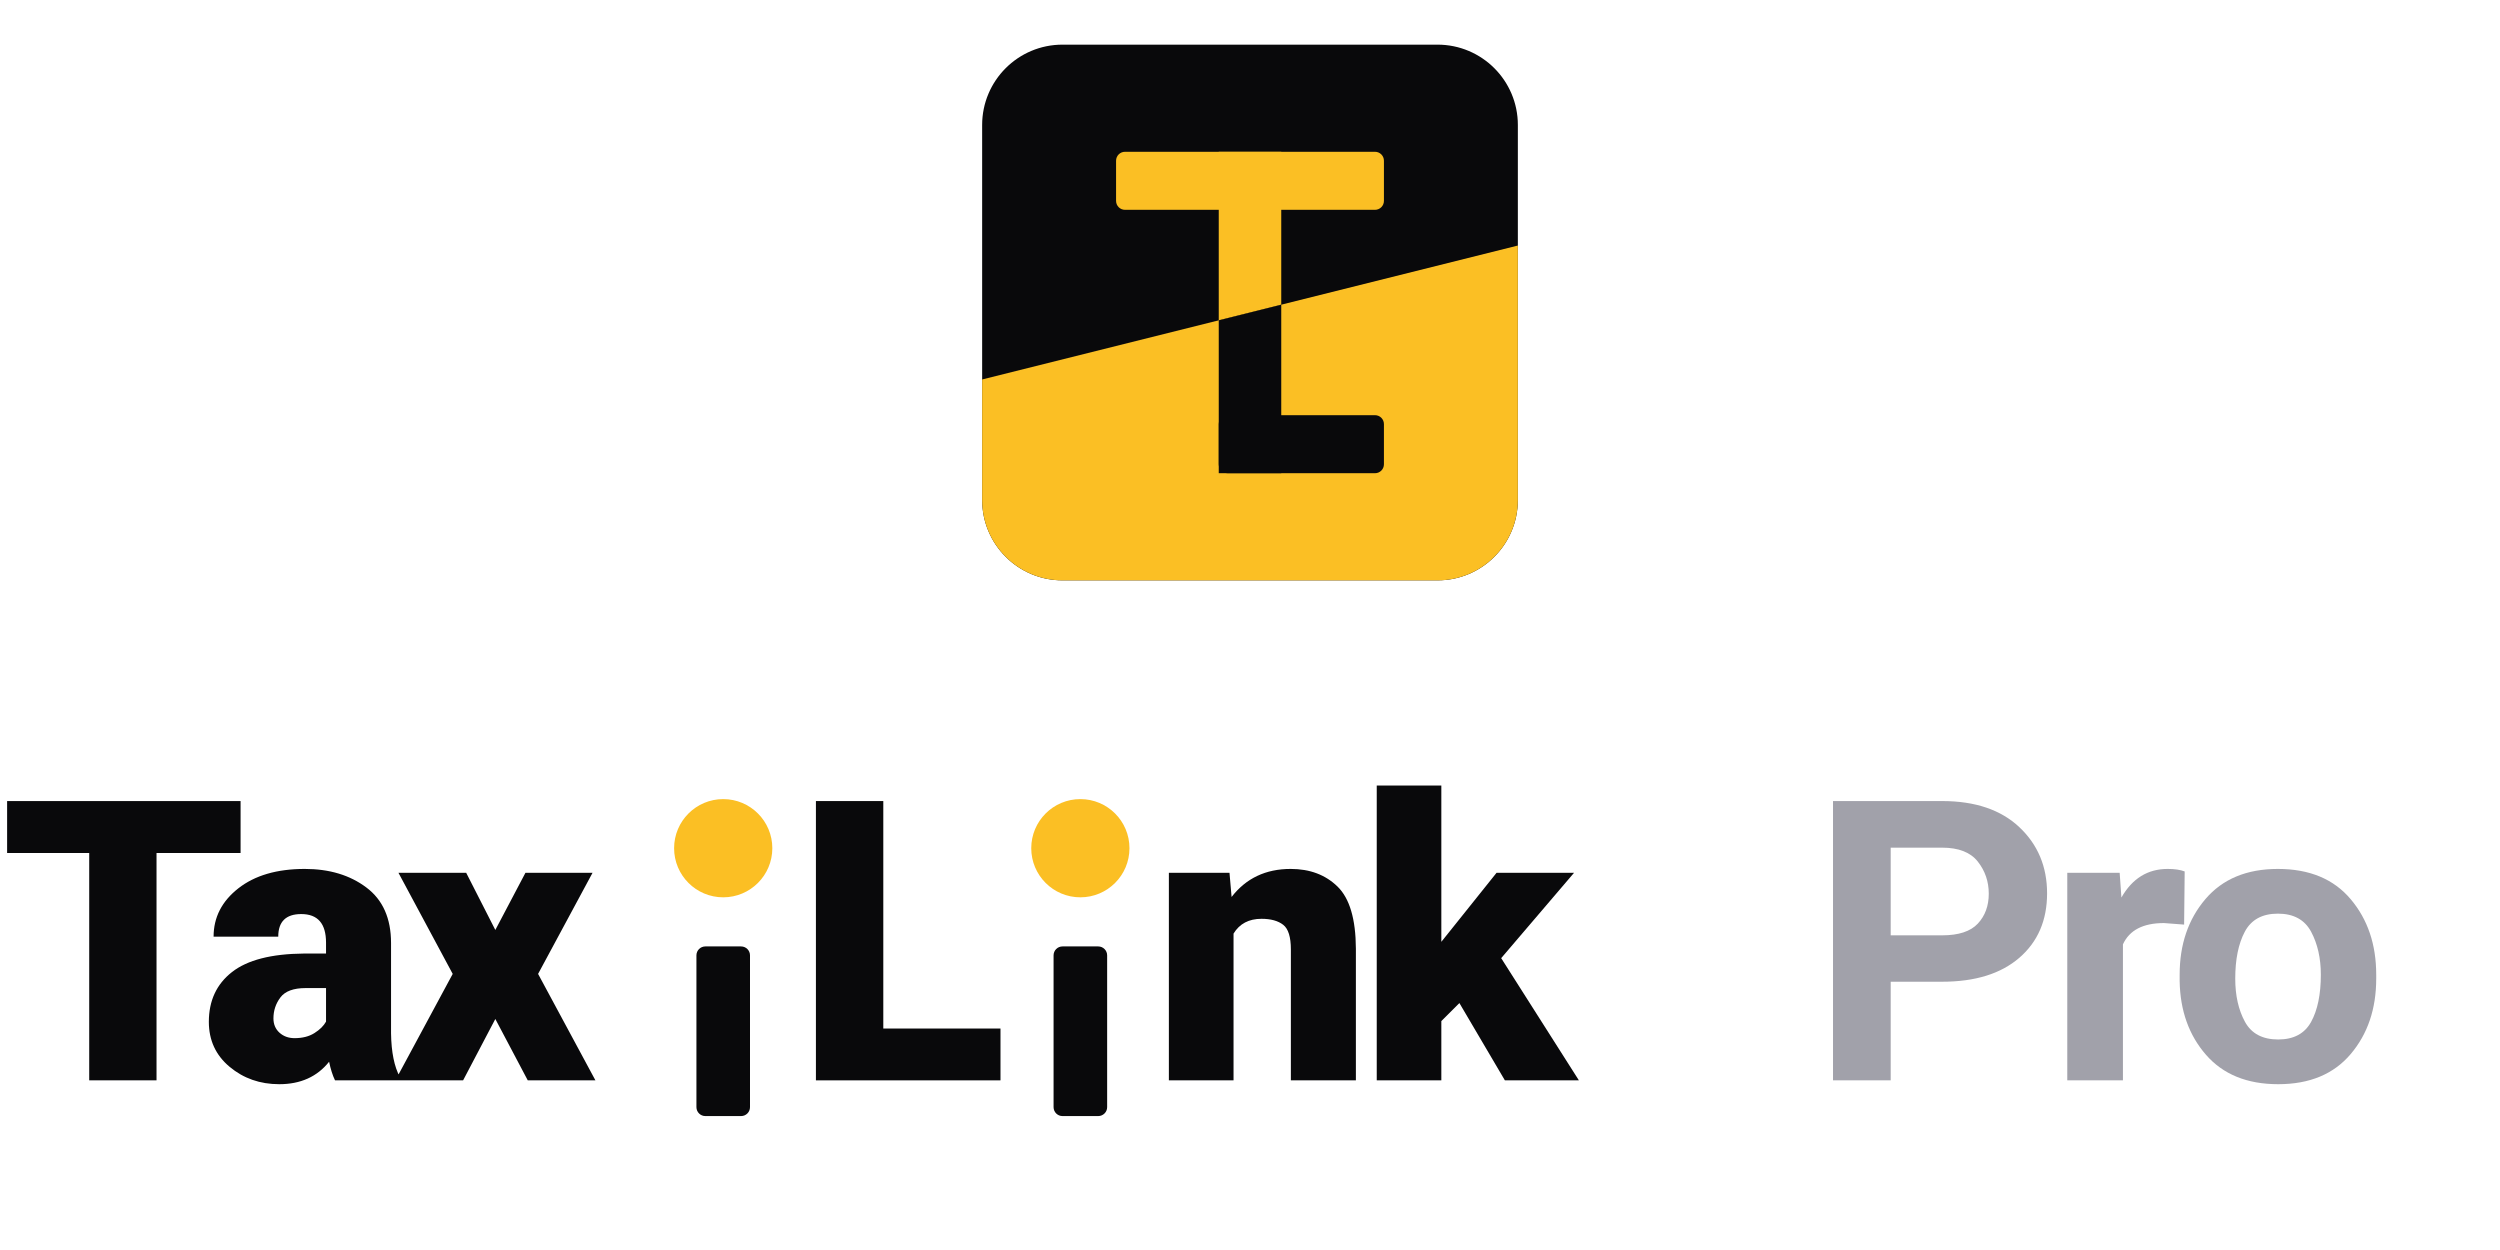
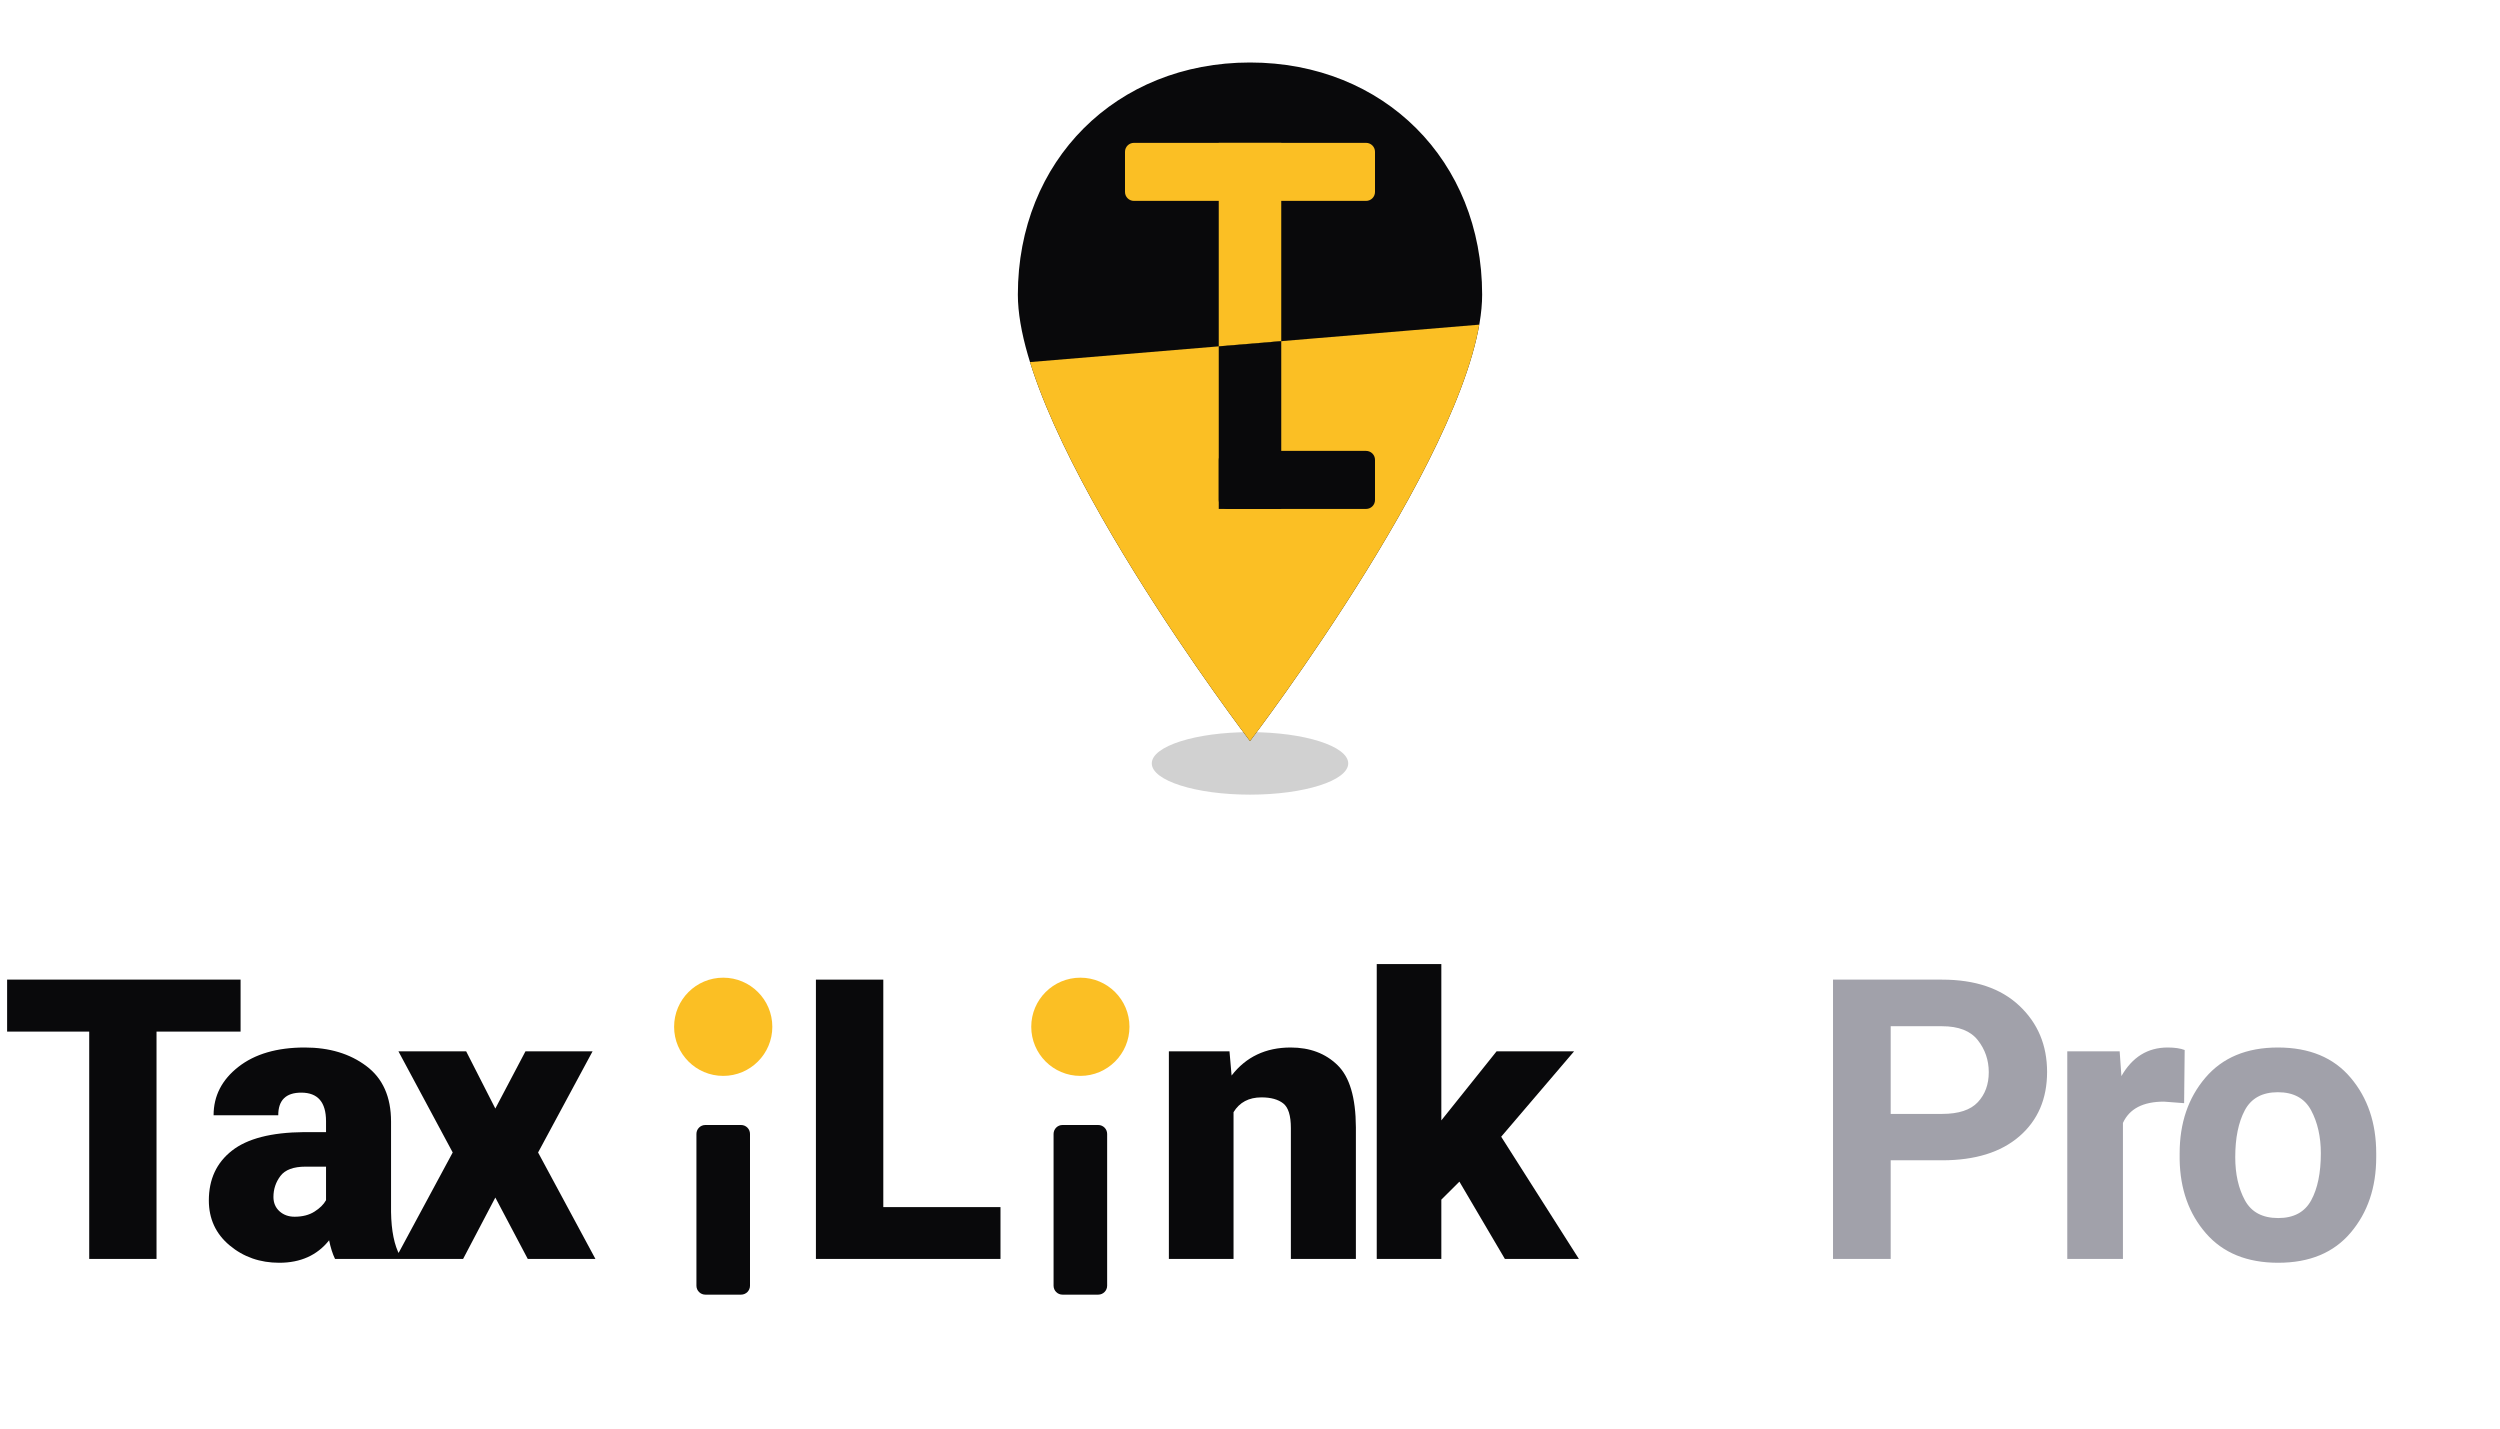
- <svg xmlns="http://www.w3.org/2000/svg" viewBox="0 0 560 280" width="560" height="280" role="img" aria-label="TaxiLink Pro">
+ <svg xmlns="http://www.w3.org/2000/svg" viewBox="0 0 560 320" width="560" height="320" role="img" aria-label="TaxiLink Pro">
  <defs>
-     <clipPath id="tlStC">
-       <rect width="120" height="120" rx="18" />
+     <clipPath id="tlStPin">
+       <path d="M 60 4 C 30 4 8 26 8 56 C 8 88 60 156 60 156 C 60 156 112 88 112 56 C 112 26 90 4 60 4 Z" />
    </clipPath>
    <clipPath id="tlStZh">
-       <polygon points="0,0 120,0 120,45 0,75" />
+       <polygon points="0,0 120,0 120,62 0,72" />
    </clipPath>
    <clipPath id="tlStZb">
-       <polygon points="0,75 120,45 120,120 0,120" />
+       <polygon points="0,72 120,62 120,160 0,160" />
    </clipPath>
  </defs>
-   <g transform="translate(220, 10)" clip-path="url(#tlStC)">
-     <rect width="120" height="120" fill="#09090B" />
-     <polygon points="0,75 120,45 120,120 0,120" fill="#FBBF24" />
-     <g clip-path="url(#tlStZh)" fill="#FBBF24">
-       <rect x="30" y="24" width="60" height="13" rx="2" />
-       <rect x="53" y="24" width="14" height="72" />
-       <rect x="53" y="83" width="37" height="13" rx="2" />
-     </g>
-     <g clip-path="url(#tlStZb)" fill="#09090B">
-       <rect x="30" y="24" width="60" height="13" rx="2" />
-       <rect x="53" y="24" width="14" height="72" />
-       <rect x="53" y="83" width="37" height="13" rx="2" />
+   <g transform="translate(220, 10)">
+     <ellipse cx="60" cy="161" rx="22" ry="7" fill="rgba(0,0,0,0.18)" />
+     <g clip-path="url(#tlStPin)">
+       <rect width="120" height="160" fill="#09090B" />
+       <polygon points="0,72 120,62 120,160 0,160" fill="#FBBF24" />
+       <g clip-path="url(#tlStZh)" fill="#FBBF24">
+         <rect x="32" y="22" width="56" height="13" rx="2" />
+         <rect x="53" y="22" width="14" height="82" />
+         <rect x="53" y="91" width="35" height="13" rx="2" />
+       </g>
+       <g clip-path="url(#tlStZb)" fill="#09090B">
+         <rect x="32" y="22" width="56" height="13" rx="2" />
+         <rect x="53" y="22" width="14" height="82" />
+         <rect x="53" y="91" width="35" height="13" rx="2" />
+       </g>
    </g>
  </g>
-   <g transform="translate(0, 160)">
+   <g transform="translate(0, 200)">
    <text x="0" y="82" font-family="'Plus Jakarta Sans', system-ui, -apple-system, 'Segoe UI', Roboto, sans-serif" font-size="88" font-weight="800" fill="#09090B" letter-spacing="-3.5">Tax</text>
    <circle cx="162" cy="30" r="11" fill="#FBBF24" />
    <rect x="156" y="52" width="12" height="38" rx="2" fill="#09090B" />
    <text x="178" y="82" font-family="'Plus Jakarta Sans', system-ui, -apple-system, 'Segoe UI', Roboto, sans-serif" font-size="88" font-weight="800" fill="#09090B" letter-spacing="-3.5">L</text>
    <circle cx="242" cy="30" r="11" fill="#FBBF24" />
    <rect x="236" y="52" width="12" height="38" rx="2" fill="#09090B" />
    <text x="258" y="82" font-family="'Plus Jakarta Sans', system-ui, -apple-system, 'Segoe UI', Roboto, sans-serif" font-size="88" font-weight="800" fill="#09090B" letter-spacing="-3.5">nk</text>
    <text x="405" y="82" font-family="'Plus Jakarta Sans', system-ui, -apple-system, 'Segoe UI', Roboto, sans-serif" font-size="88" font-weight="700" fill="#A1A1AA" letter-spacing="-3.5">Pro</text>
  </g>
</svg>
